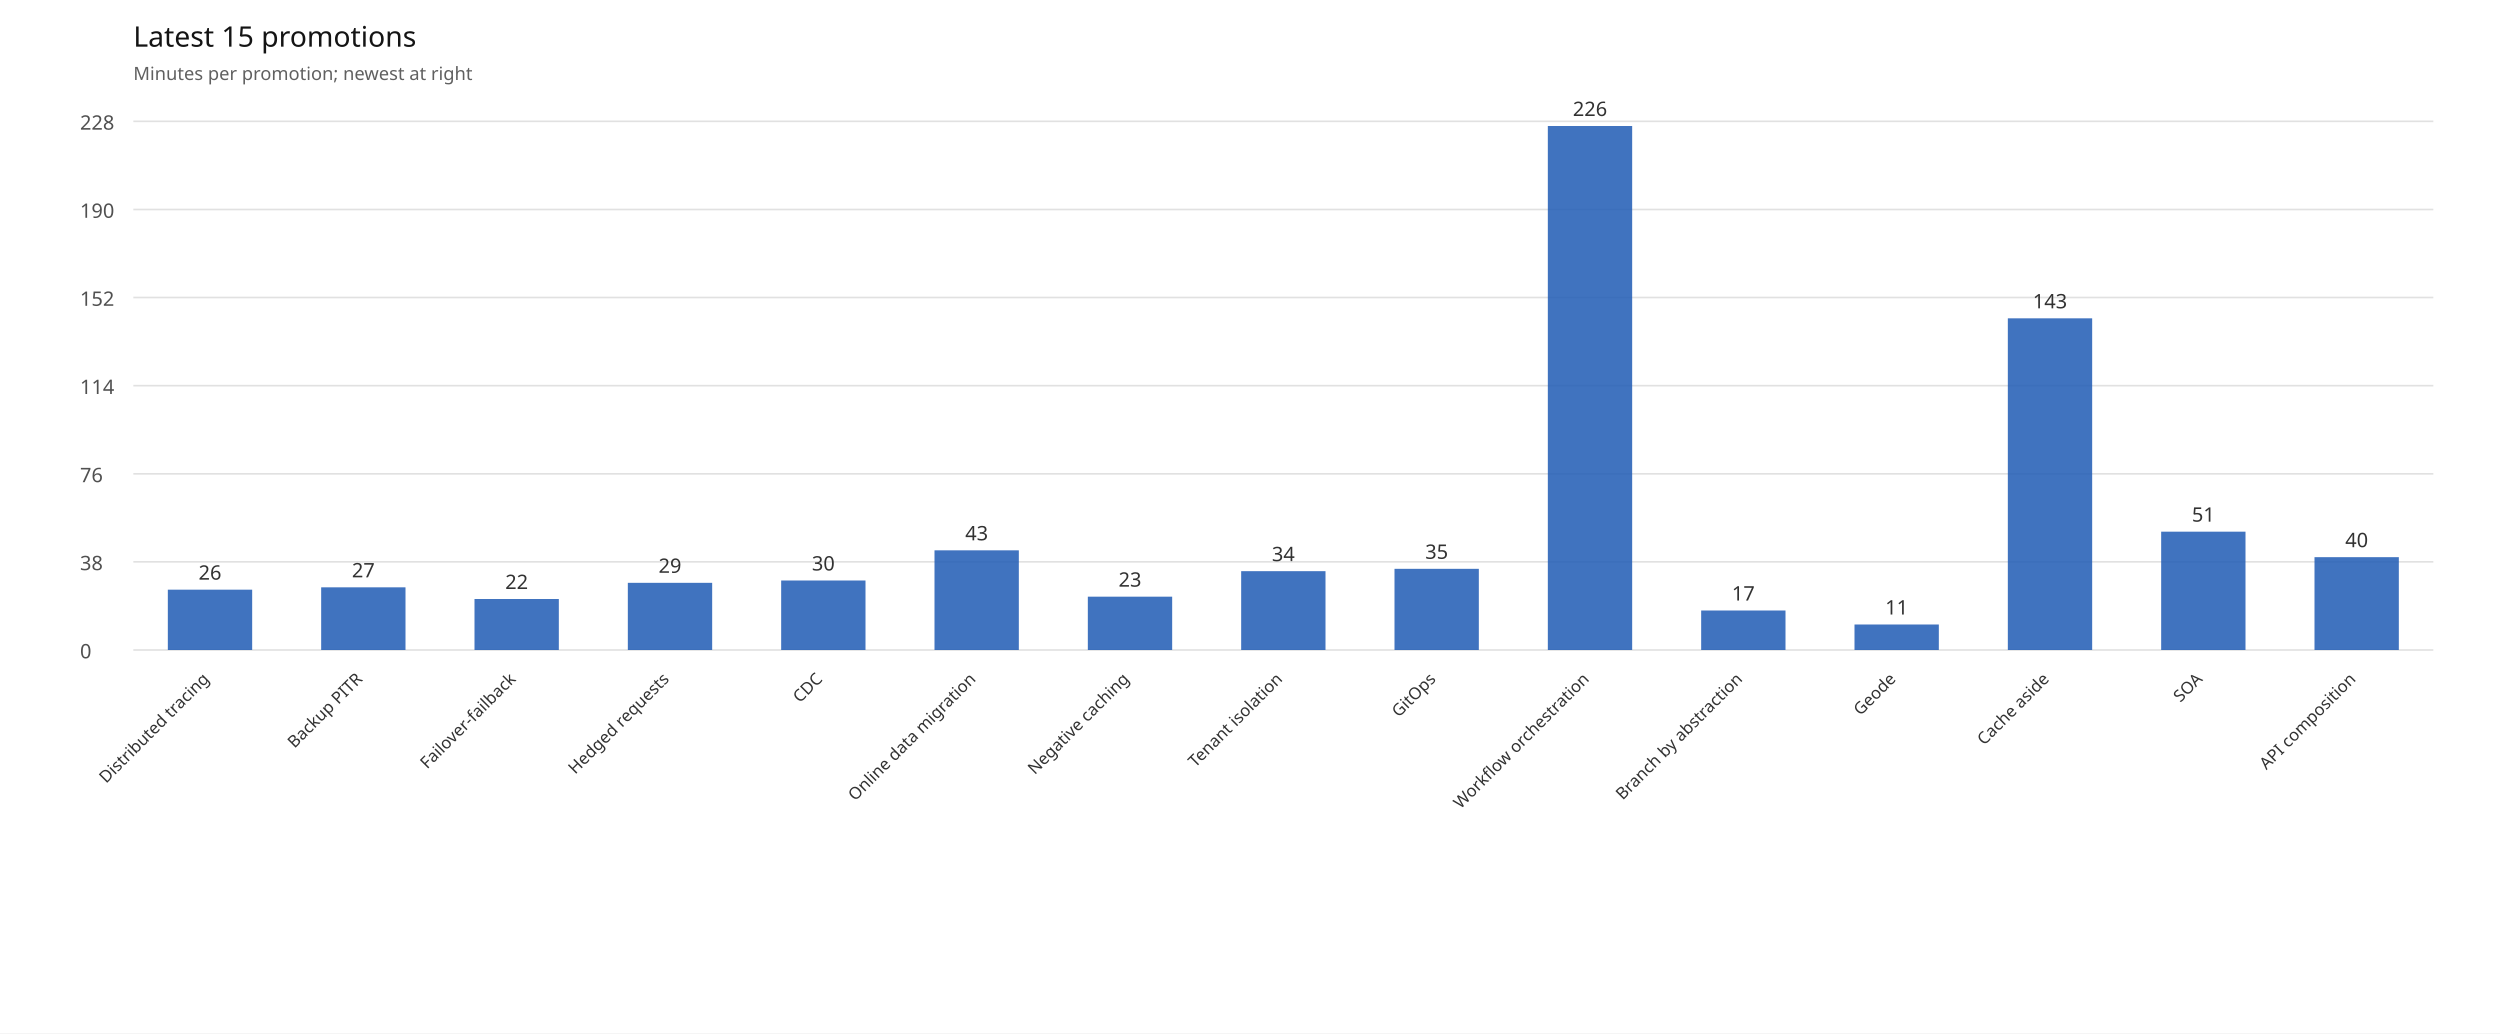
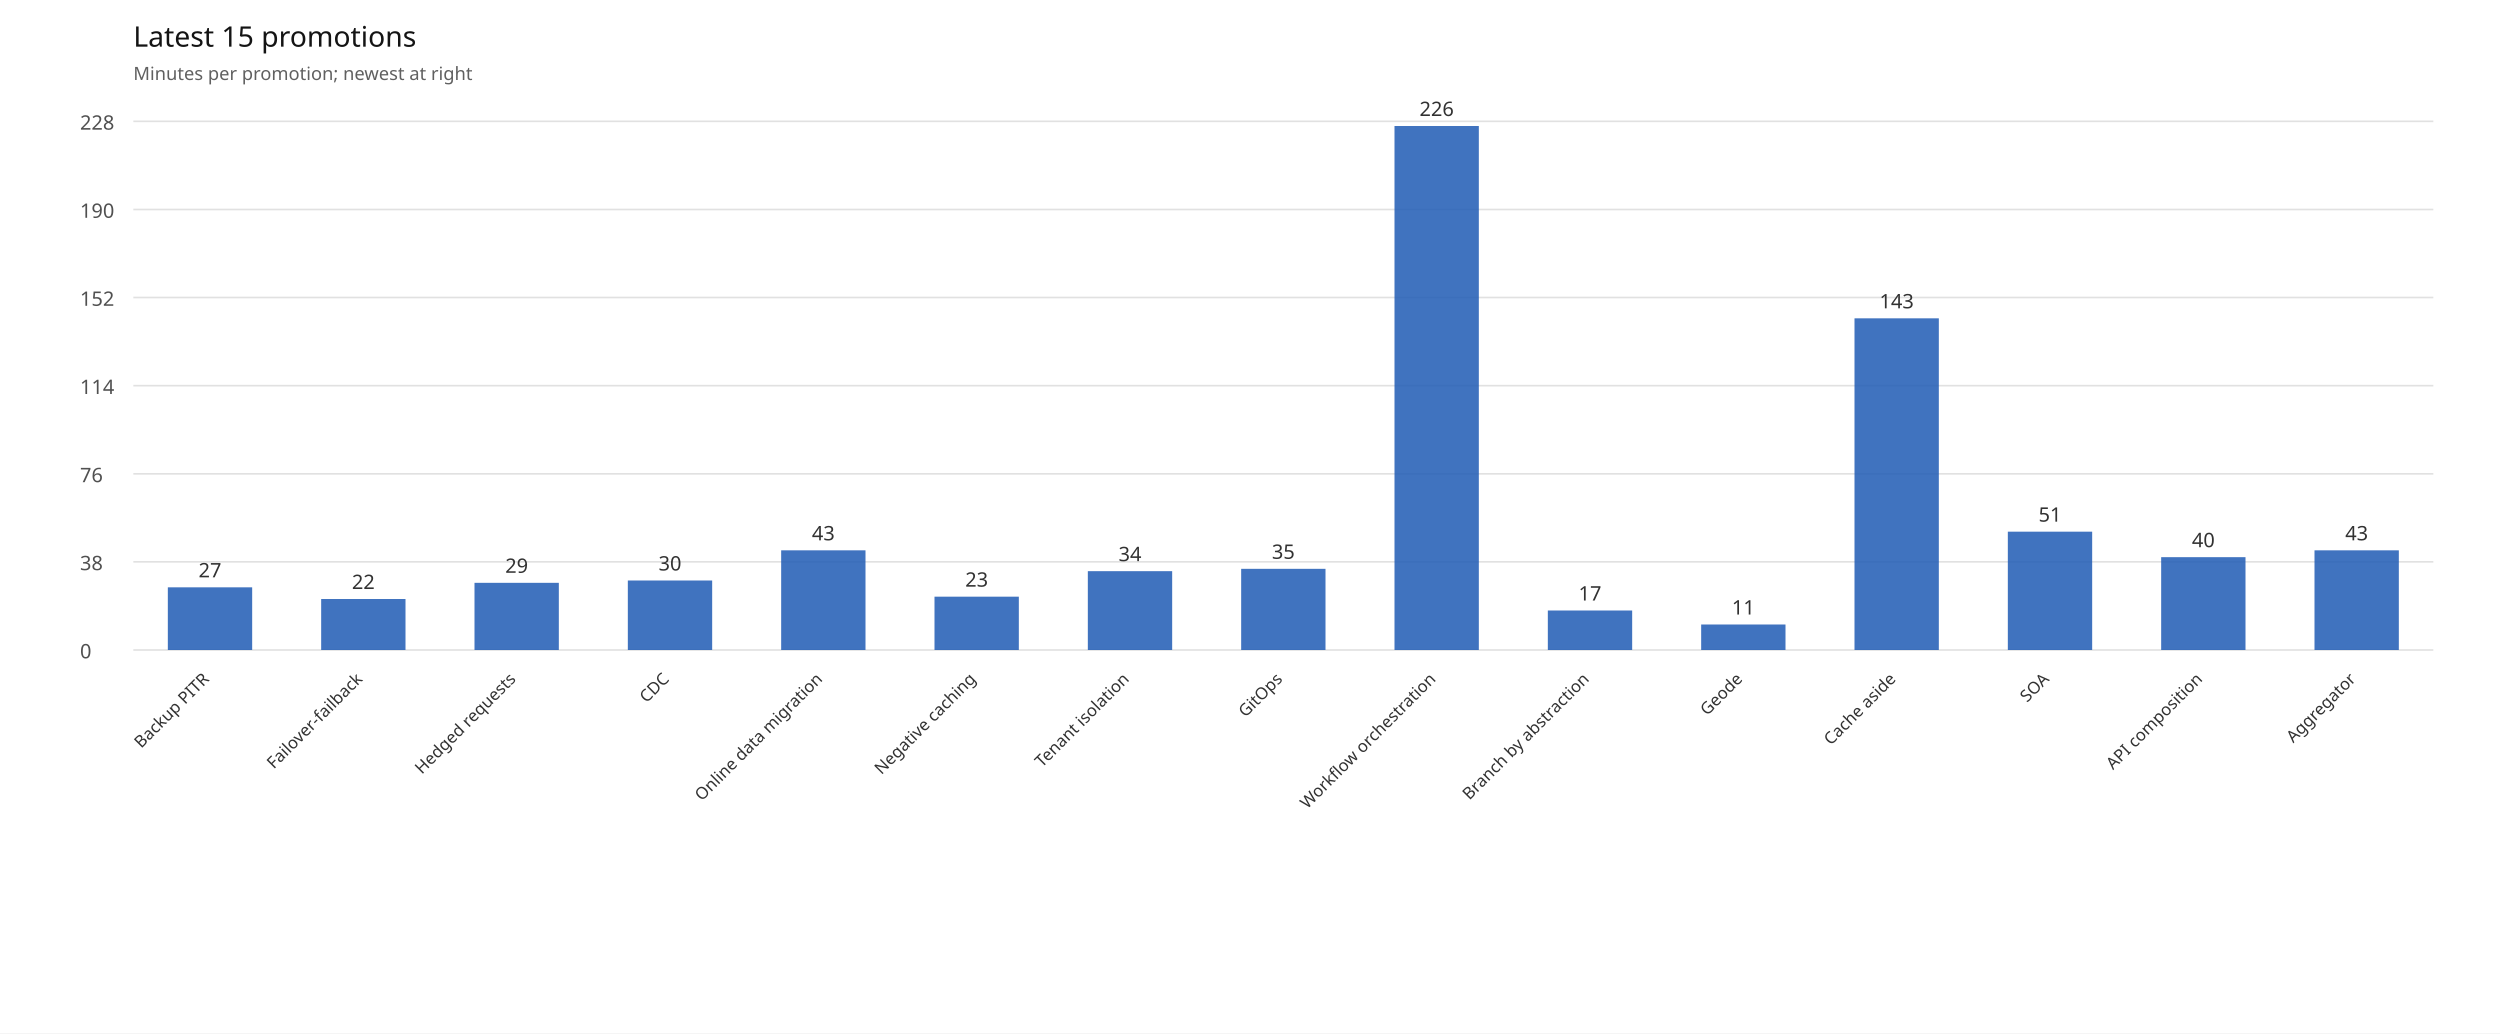
<svg xmlns="http://www.w3.org/2000/svg" width="1500" height="620" viewBox="0 0 1500 620">
  <rect width="100%" height="100%" fill="white" />
  <line x1="80" y1="390.0" x2="1460" y2="390.0" stroke="#e1e1e1" />
  <text x="48" y="395.0" font-family="Verdana" font-size="12" fill="#505050">0</text>
  <line x1="80" y1="337.1" x2="1460" y2="337.1" stroke="#e1e1e1" />
  <text x="48" y="342.1" font-family="Verdana" font-size="12" fill="#505050">38</text>
  <line x1="80" y1="284.3" x2="1460" y2="284.3" stroke="#e1e1e1" />
  <text x="48" y="289.3" font-family="Verdana" font-size="12" fill="#505050">76</text>
  <line x1="80" y1="231.4" x2="1460" y2="231.4" stroke="#e1e1e1" />
  <text x="48" y="236.4" font-family="Verdana" font-size="12" fill="#505050">114</text>
  <line x1="80" y1="178.5" x2="1460" y2="178.5" stroke="#e1e1e1" />
  <text x="48" y="183.5" font-family="Verdana" font-size="12" fill="#505050">152</text>
  <line x1="80" y1="125.7" x2="1460" y2="125.7" stroke="#e1e1e1" />
  <text x="48" y="130.7" font-family="Verdana" font-size="12" fill="#505050">190</text>
  <line x1="80" y1="72.8" x2="1460" y2="72.8" stroke="#e1e1e1" />
  <text x="48" y="77.8" font-family="Verdana" font-size="12" fill="#505050">228</text>
-   <rect x="100.7" y="353.8" width="50.6" height="36.2" fill="#1e5ab4" opacity="0.85" />
-   <text x="126.0" y="347.8" text-anchor="middle" font-family="Verdana" font-size="12" fill="#323232">26</text>
-   <text x="126.0" y="408.0" text-anchor="end" transform="rotate(-45 126.0 408.0)" font-family="Verdana" font-size="10" fill="#323232">Distributed tracing</text>
-   <rect x="192.7" y="352.4" width="50.6" height="37.6" fill="#1e5ab4" opacity="0.85" />
-   <text x="218.0" y="346.4" text-anchor="middle" font-family="Verdana" font-size="12" fill="#323232">27</text>
-   <text x="218.0" y="408.0" text-anchor="end" transform="rotate(-45 218.0 408.0)" font-family="Verdana" font-size="10" fill="#323232">Backup PITR</text>
-   <rect x="284.7" y="359.4" width="50.6" height="30.6" fill="#1e5ab4" opacity="0.85" />
-   <text x="310.0" y="353.4" text-anchor="middle" font-family="Verdana" font-size="12" fill="#323232">22</text>
-   <text x="310.0" y="408.0" text-anchor="end" transform="rotate(-45 310.0 408.0)" font-family="Verdana" font-size="10" fill="#323232">Failover-failback</text>
-   <rect x="376.7" y="349.7" width="50.6" height="40.3" fill="#1e5ab4" opacity="0.85" />
-   <text x="402.0" y="343.7" text-anchor="middle" font-family="Verdana" font-size="12" fill="#323232">29</text>
-   <text x="402.0" y="408.0" text-anchor="end" transform="rotate(-45 402.0 408.0)" font-family="Verdana" font-size="10" fill="#323232">Hedged requests</text>
-   <rect x="468.7" y="348.3" width="50.6" height="41.7" fill="#1e5ab4" opacity="0.85" />
-   <text x="494.0" y="342.3" text-anchor="middle" font-family="Verdana" font-size="12" fill="#323232">30</text>
-   <text x="494.0" y="408.0" text-anchor="end" transform="rotate(-45 494.0 408.0)" font-family="Verdana" font-size="10" fill="#323232">CDC</text>
-   <rect x="560.7" y="330.2" width="50.6" height="59.8" fill="#1e5ab4" opacity="0.85" />
-   <text x="586.0" y="324.2" text-anchor="middle" font-family="Verdana" font-size="12" fill="#323232">43</text>
-   <text x="586.0" y="408.0" text-anchor="end" transform="rotate(-45 586.0 408.0)" font-family="Verdana" font-size="10" fill="#323232">Online data migration</text>
-   <rect x="652.7" y="358.0" width="50.6" height="32.0" fill="#1e5ab4" opacity="0.85" />
-   <text x="678.0" y="352.0" text-anchor="middle" font-family="Verdana" font-size="12" fill="#323232">23</text>
-   <text x="678.0" y="408.0" text-anchor="end" transform="rotate(-45 678.0 408.0)" font-family="Verdana" font-size="10" fill="#323232">Negative caching</text>
-   <rect x="744.7" y="342.7" width="50.6" height="47.3" fill="#1e5ab4" opacity="0.85" />
-   <text x="770.0" y="336.7" text-anchor="middle" font-family="Verdana" font-size="12" fill="#323232">34</text>
-   <text x="770.0" y="408.0" text-anchor="end" transform="rotate(-45 770.0 408.0)" font-family="Verdana" font-size="10" fill="#323232">Tenant isolation</text>
-   <rect x="836.7" y="341.3" width="50.6" height="48.7" fill="#1e5ab4" opacity="0.85" />
-   <text x="862.0" y="335.3" text-anchor="middle" font-family="Verdana" font-size="12" fill="#323232">35</text>
-   <text x="862.0" y="408.0" text-anchor="end" transform="rotate(-45 862.0 408.0)" font-family="Verdana" font-size="10" fill="#323232">GitOps</text>
-   <rect x="928.7" y="75.6" width="50.6" height="314.4" fill="#1e5ab4" opacity="0.85" />
-   <text x="954.0" y="69.6" text-anchor="middle" font-family="Verdana" font-size="12" fill="#323232">226</text>
-   <text x="954.0" y="408.0" text-anchor="end" transform="rotate(-45 954.0 408.0)" font-family="Verdana" font-size="10" fill="#323232">Workflow orchestration</text>
-   <rect x="1020.7" y="366.3" width="50.6" height="23.7" fill="#1e5ab4" opacity="0.85" />
-   <text x="1046.0" y="360.3" text-anchor="middle" font-family="Verdana" font-size="12" fill="#323232">17</text>
-   <text x="1046.0" y="408.0" text-anchor="end" transform="rotate(-45 1046.0 408.0)" font-family="Verdana" font-size="10" fill="#323232">Branch by abstraction</text>
-   <rect x="1112.7" y="374.7" width="50.6" height="15.3" fill="#1e5ab4" opacity="0.85" />
-   <text x="1138.0" y="368.7" text-anchor="middle" font-family="Verdana" font-size="12" fill="#323232">11</text>
-   <text x="1138.0" y="408.0" text-anchor="end" transform="rotate(-45 1138.0 408.0)" font-family="Verdana" font-size="10" fill="#323232">Geode</text>
-   <rect x="1204.7" y="191.0" width="50.6" height="199.0" fill="#1e5ab4" opacity="0.85" />
-   <text x="1230.0" y="185.0" text-anchor="middle" font-family="Verdana" font-size="12" fill="#323232">143</text>
-   <text x="1230.0" y="408.0" text-anchor="end" transform="rotate(-45 1230.0 408.0)" font-family="Verdana" font-size="10" fill="#323232">Cache aside</text>
-   <rect x="1296.7" y="319.0" width="50.6" height="71.0" fill="#1e5ab4" opacity="0.85" />
-   <text x="1322.0" y="313.0" text-anchor="middle" font-family="Verdana" font-size="12" fill="#323232">51</text>
-   <text x="1322.0" y="408.0" text-anchor="end" transform="rotate(-45 1322.0 408.0)" font-family="Verdana" font-size="10" fill="#323232">SOA</text>
-   <rect x="1388.7" y="334.3" width="50.6" height="55.7" fill="#1e5ab4" opacity="0.85" />
-   <text x="1414.0" y="328.3" text-anchor="middle" font-family="Verdana" font-size="12" fill="#323232">40</text>
-   <text x="1414.0" y="408.0" text-anchor="end" transform="rotate(-45 1414.0 408.0)" font-family="Verdana" font-size="10" fill="#323232">API composition</text>
+   <rect x="100.7" y="352.4" width="50.6" height="37.6" fill="#1e5ab4" opacity="0.85" />
+   <text x="126.0" y="346.4" text-anchor="middle" font-family="Verdana" font-size="12" fill="#323232">27</text>
+   <text x="126.0" y="408.0" text-anchor="end" transform="rotate(-45 126.0 408.0)" font-family="Verdana" font-size="10" fill="#323232">Backup PITR</text>
+   <rect x="192.7" y="359.4" width="50.6" height="30.6" fill="#1e5ab4" opacity="0.85" />
+   <text x="218.0" y="353.4" text-anchor="middle" font-family="Verdana" font-size="12" fill="#323232">22</text>
+   <text x="218.0" y="408.0" text-anchor="end" transform="rotate(-45 218.0 408.0)" font-family="Verdana" font-size="10" fill="#323232">Failover-failback</text>
+   <rect x="284.7" y="349.7" width="50.6" height="40.3" fill="#1e5ab4" opacity="0.85" />
+   <text x="310.0" y="343.7" text-anchor="middle" font-family="Verdana" font-size="12" fill="#323232">29</text>
+   <text x="310.0" y="408.0" text-anchor="end" transform="rotate(-45 310.0 408.0)" font-family="Verdana" font-size="10" fill="#323232">Hedged requests</text>
+   <rect x="376.7" y="348.3" width="50.6" height="41.7" fill="#1e5ab4" opacity="0.85" />
+   <text x="402.0" y="342.3" text-anchor="middle" font-family="Verdana" font-size="12" fill="#323232">30</text>
+   <text x="402.0" y="408.0" text-anchor="end" transform="rotate(-45 402.0 408.0)" font-family="Verdana" font-size="10" fill="#323232">CDC</text>
+   <rect x="468.7" y="330.2" width="50.6" height="59.8" fill="#1e5ab4" opacity="0.85" />
+   <text x="494.0" y="324.2" text-anchor="middle" font-family="Verdana" font-size="12" fill="#323232">43</text>
+   <text x="494.0" y="408.0" text-anchor="end" transform="rotate(-45 494.0 408.0)" font-family="Verdana" font-size="10" fill="#323232">Online data migration</text>
+   <rect x="560.7" y="358.0" width="50.6" height="32.0" fill="#1e5ab4" opacity="0.85" />
+   <text x="586.0" y="352.0" text-anchor="middle" font-family="Verdana" font-size="12" fill="#323232">23</text>
+   <text x="586.0" y="408.0" text-anchor="end" transform="rotate(-45 586.0 408.0)" font-family="Verdana" font-size="10" fill="#323232">Negative caching</text>
+   <rect x="652.7" y="342.7" width="50.6" height="47.3" fill="#1e5ab4" opacity="0.85" />
+   <text x="678.0" y="336.7" text-anchor="middle" font-family="Verdana" font-size="12" fill="#323232">34</text>
+   <text x="678.0" y="408.0" text-anchor="end" transform="rotate(-45 678.0 408.0)" font-family="Verdana" font-size="10" fill="#323232">Tenant isolation</text>
+   <rect x="744.7" y="341.3" width="50.6" height="48.7" fill="#1e5ab4" opacity="0.85" />
+   <text x="770.0" y="335.3" text-anchor="middle" font-family="Verdana" font-size="12" fill="#323232">35</text>
+   <text x="770.0" y="408.0" text-anchor="end" transform="rotate(-45 770.0 408.0)" font-family="Verdana" font-size="10" fill="#323232">GitOps</text>
+   <rect x="836.7" y="75.6" width="50.6" height="314.4" fill="#1e5ab4" opacity="0.85" />
+   <text x="862.0" y="69.6" text-anchor="middle" font-family="Verdana" font-size="12" fill="#323232">226</text>
+   <text x="862.0" y="408.0" text-anchor="end" transform="rotate(-45 862.0 408.0)" font-family="Verdana" font-size="10" fill="#323232">Workflow orchestration</text>
+   <rect x="928.7" y="366.3" width="50.6" height="23.7" fill="#1e5ab4" opacity="0.85" />
+   <text x="954.0" y="360.3" text-anchor="middle" font-family="Verdana" font-size="12" fill="#323232">17</text>
+   <text x="954.0" y="408.0" text-anchor="end" transform="rotate(-45 954.0 408.0)" font-family="Verdana" font-size="10" fill="#323232">Branch by abstraction</text>
+   <rect x="1020.7" y="374.7" width="50.6" height="15.3" fill="#1e5ab4" opacity="0.85" />
+   <text x="1046.0" y="368.7" text-anchor="middle" font-family="Verdana" font-size="12" fill="#323232">11</text>
+   <text x="1046.0" y="408.0" text-anchor="end" transform="rotate(-45 1046.0 408.0)" font-family="Verdana" font-size="10" fill="#323232">Geode</text>
+   <rect x="1112.7" y="191.0" width="50.6" height="199.0" fill="#1e5ab4" opacity="0.85" />
+   <text x="1138.0" y="185.0" text-anchor="middle" font-family="Verdana" font-size="12" fill="#323232">143</text>
+   <text x="1138.0" y="408.0" text-anchor="end" transform="rotate(-45 1138.0 408.0)" font-family="Verdana" font-size="10" fill="#323232">Cache aside</text>
+   <rect x="1204.7" y="319.0" width="50.6" height="71.0" fill="#1e5ab4" opacity="0.85" />
+   <text x="1230.0" y="313.0" text-anchor="middle" font-family="Verdana" font-size="12" fill="#323232">51</text>
+   <text x="1230.0" y="408.0" text-anchor="end" transform="rotate(-45 1230.0 408.0)" font-family="Verdana" font-size="10" fill="#323232">SOA</text>
+   <rect x="1296.7" y="334.3" width="50.6" height="55.7" fill="#1e5ab4" opacity="0.85" />
+   <text x="1322.0" y="328.3" text-anchor="middle" font-family="Verdana" font-size="12" fill="#323232">40</text>
+   <text x="1322.0" y="408.0" text-anchor="end" transform="rotate(-45 1322.0 408.0)" font-family="Verdana" font-size="10" fill="#323232">API composition</text>
+   <rect x="1388.7" y="330.2" width="50.6" height="59.8" fill="#1e5ab4" opacity="0.85" />
+   <text x="1414.0" y="324.2" text-anchor="middle" font-family="Verdana" font-size="12" fill="#323232">43</text>
+   <text x="1414.0" y="408.0" text-anchor="end" transform="rotate(-45 1414.0 408.0)" font-family="Verdana" font-size="10" fill="#323232">Aggregator</text>
  <text x="80" y="28" font-family="Verdana" font-size="17" fill="#141414">Latest 15 promotions</text>
  <text x="80" y="48" font-family="Verdana" font-size="11" fill="#606060">Minutes per promotion; newest at right</text>
</svg>
